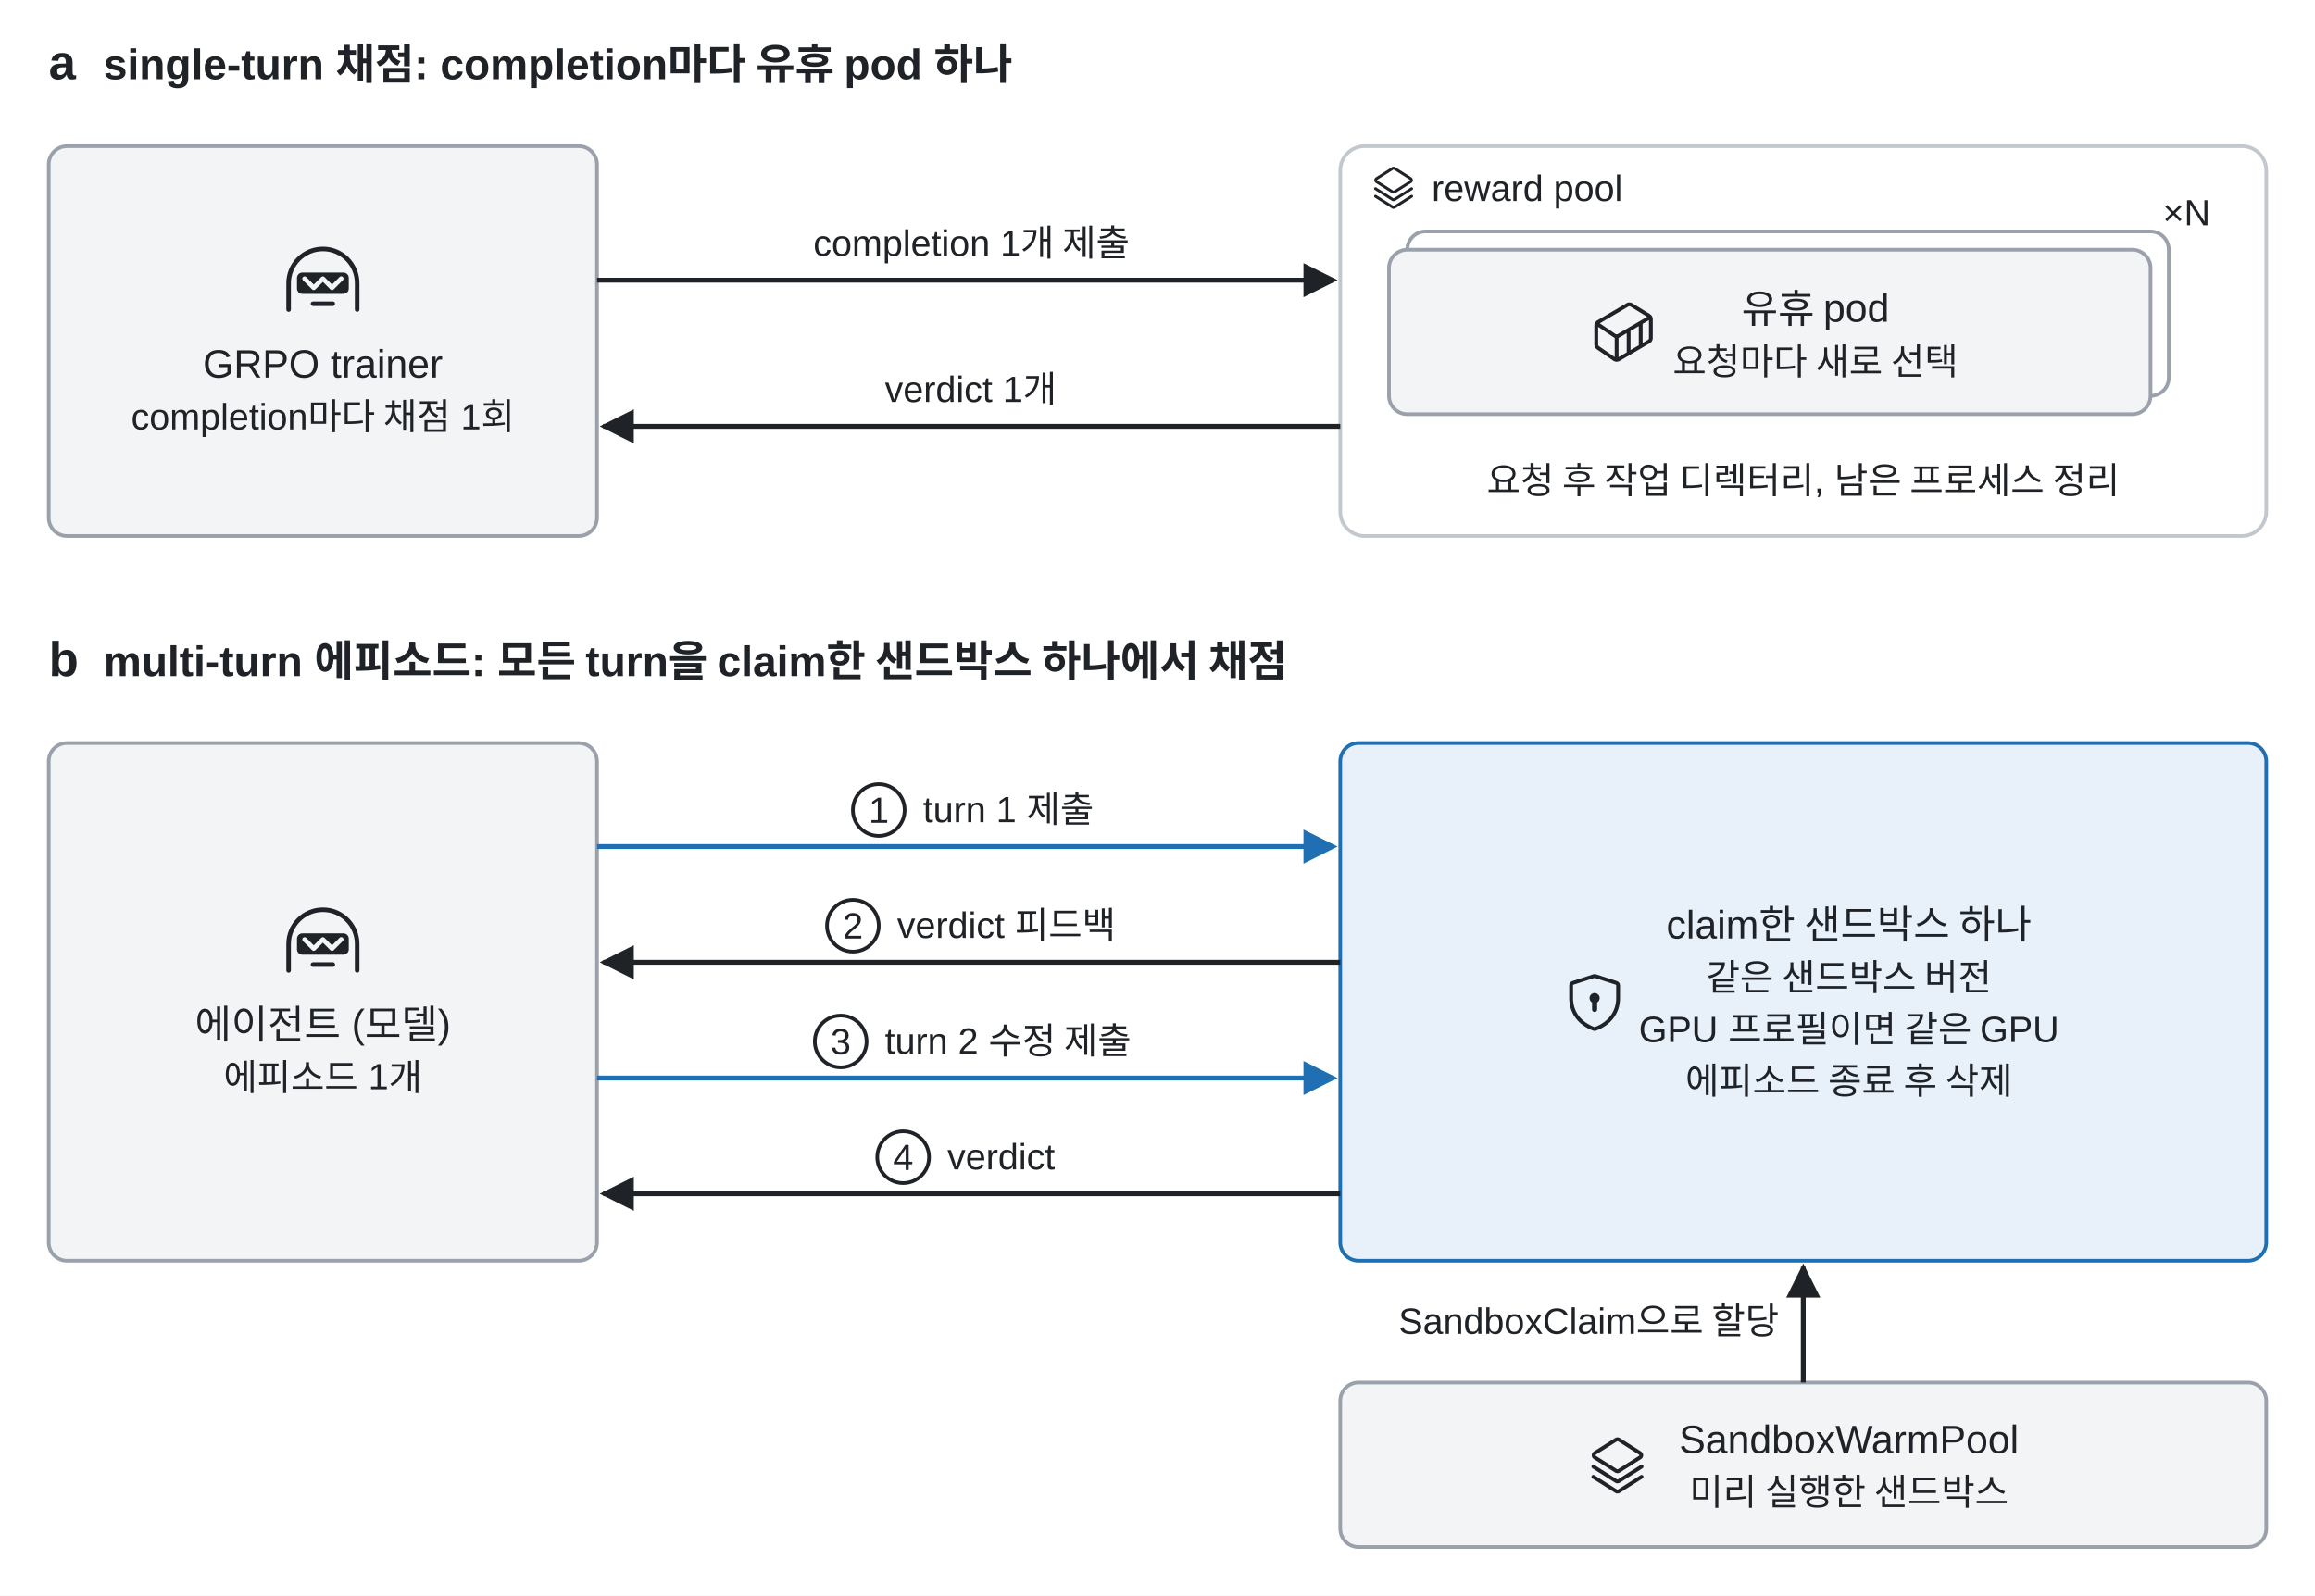
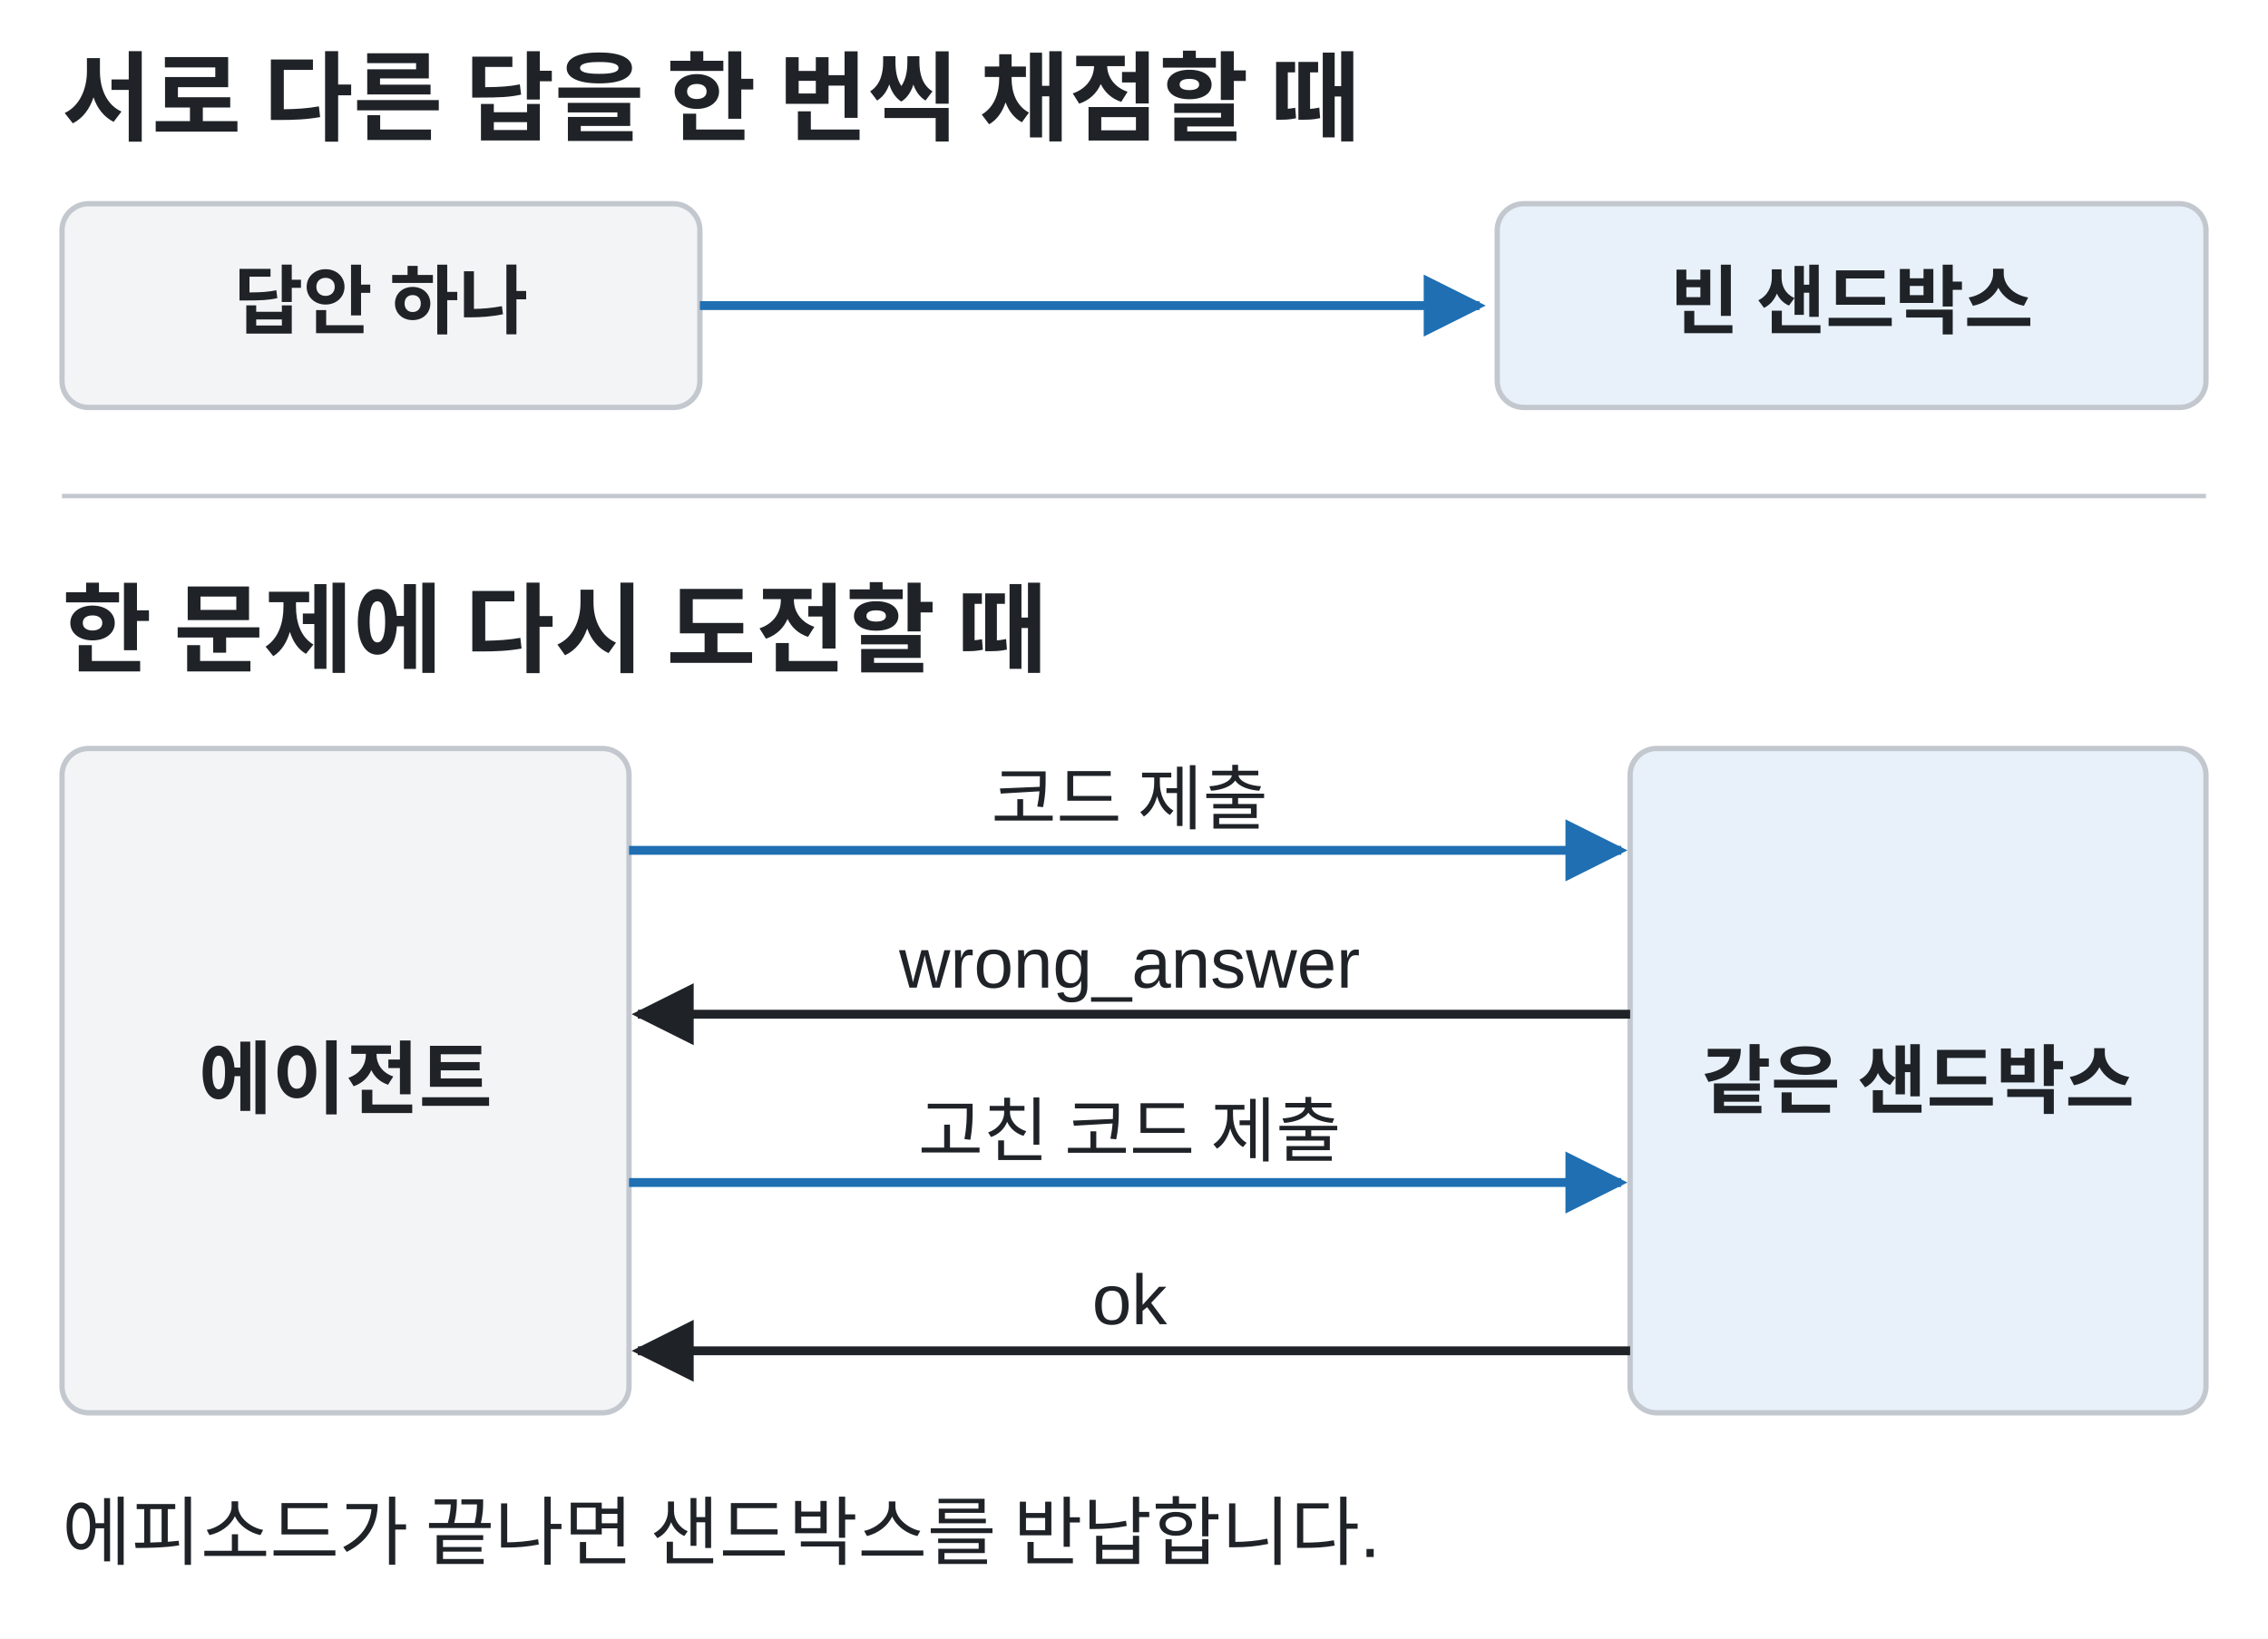
- <svg xmlns="http://www.w3.org/2000/svg" width="760px" height="524px" viewBox="0 0 760 524" font-family="Pretendard, 'Apple SD Gothic Neo', 'Noto Sans KR', 'Malgun Gothic', Arial, sans-serif">
+ <svg xmlns="http://www.w3.org/2000/svg" width="512px" height="370px" viewBox="0 0 512 370" font-family="Pretendard, 'Apple SD Gothic Neo', 'Noto Sans KR', 'Malgun Gothic', Arial, sans-serif">
  <defs>
    <marker id="head-ink" viewBox="0 0 10 10" refX="9" refY="5" markerWidth="7" markerHeight="7" orient="auto-start-reverse">
      <path d="M0,0 L10,5 L0,10 z" fill="#1F2328" />
    </marker>
    <marker id="head-red" viewBox="0 0 10 10" refX="9" refY="5" markerWidth="7" markerHeight="7" orient="auto-start-reverse">
      <path d="M0,0 L10,5 L0,10 z" fill="#C23B32" />
    </marker>
    <marker id="head-accent" viewBox="0 0 10 10" refX="9" refY="5" markerWidth="7" markerHeight="7" orient="auto-start-reverse">
      <path d="M0,0 L10,5 L0,10 z" fill="#1F6FB2" />
    </marker>
    <marker id="head-muted" viewBox="0 0 10 10" refX="9" refY="5" markerWidth="7" markerHeight="7" orient="auto-start-reverse">
      <path d="M0,0 L10,5 L0,10 z" fill="#9AA1AB" />
    </marker>
  </defs>
  <rect width="100%" height="100%" fill="#FFFFFF" />
-   <text x="16" y="26" font-size="16" font-weight="600" fill="#1F2328" text-anchor="start">a</text>
-   <text x="34" y="26" font-size="14" font-weight="600" fill="#1F2328" text-anchor="start">single-turn 채점: completion마다 유휴 pod 하나</text>
-   <g id="n:trainer">
-     <rect x="16" y="48" width="180" height="128" rx="6" fill="#F3F4F6" stroke="#9AA1AB" stroke-width="1.2" />
-   </g>
-   <g transform="translate(94.0,80.0) scale(1.0)" fill="#1F2328">
-     <path d="M0 13C0 6.373 5.373 1 12 1s12 5.373 12 12v8.657a.75.75 0 0 1-1.5 0V13c0-5.799-4.701-10.5-10.5-10.5S1.5 7.201 1.5 13v8.657a.75.75 0 0 1-1.5 0z" />
-     <path d="M8 19.75a.75.75 0 0 1 .75-.75h6.5a.75.75 0 0 1 0 1.5h-6.5a.75.75 0 0 1-.75-.75M5.25 9.5h13.5c.966 0 1.75.784 1.75 1.75v3.5a1.75 1.75 0 0 1-1.75 1.75H5.25a1.75 1.75 0 0 1-1.75-1.75v-3.5c0-.966.784-1.75 1.75-1.75m.22 1.47a.75.75 0 0 0 0 1.06l3 3a.75.75 0 0 0 1.06 0L12 12.56l2.47 2.47a.75.75 0 0 0 1.06 0l3-3a.749.749 0 0 0-.326-1.275.75.75 0 0 0-.734.215L15 13.44l-2.47-2.47a.75.75 0 0 0-1.06 0L9 13.44l-2.47-2.47a.75.75 0 0 0-1.06 0" />
-   </g>
-   <text x="106.0" y="124.0" font-size="13" fill="#1F2328" text-anchor="middle">GRPO trainer</text>
-   <text x="106.0" y="141.0" font-size="12" fill="#1F2328" text-anchor="middle">completion마다 채점 1회</text>
-   <rect x="440" y="48" width="304" height="128" rx="8" fill="none" stroke="#C3C8CF" stroke-width="1.2" />
-   <g transform="translate(450,54) scale(0.625)" fill="#1F2328">
-     <path d="M11.063 1.456a1.75 1.75 0 0 1 1.874 0l8.383 5.316a1.75 1.75 0 0 1 0 2.956l-8.383 5.316a1.75 1.75 0 0 1-1.874 0L2.68 9.728a1.75 1.75 0 0 1 0-2.956Zm1.071 1.267a.25.25 0 0 0-.268 0L3.483 8.039a.25.25 0 0 0 0 .422l8.383 5.316a.25.25 0 0 0 .268 0l8.383-5.316a.25.25 0 0 0 0-.422Z" />
-     <path d="M1.867 12.324a.75.75 0 0 1 1.035-.232l8.964 5.685a.25.25 0 0 0 .268 0l8.964-5.685a.75.75 0 0 1 .804 1.267l-8.965 5.685a1.75 1.75 0 0 1-1.874 0l-8.965-5.685a.75.75 0 0 1-.231-1.035" />
-     <path d="M1.867 16.324a.75.75 0 0 1 1.035-.232l8.964 5.685a.25.25 0 0 0 .268 0l8.964-5.685a.75.75 0 0 1 .804 1.267l-8.965 5.685a1.75 1.75 0 0 1-1.874 0l-8.965-5.685a.75.75 0 0 1-.231-1.035" />
-   </g>
-   <text x="470" y="66" font-size="12" fill="#1F2328" text-anchor="start">reward pool</text>
-   <rect x="462" y="76" width="250" height="54" rx="6" fill="#FFFFFF" stroke="#9AA1AB" stroke-width="1.2" />
-   <g id="n:pod">
-     <rect x="456" y="82" width="250" height="54" rx="6" fill="#F3F4F6" stroke="#9AA1AB" stroke-width="1.2" />
-   </g>
-   <g transform="translate(523.0,99.0) scale(0.8333333)" fill="#1F2328">
-     <path d="M13.152.682a2.25 2.25 0 0 1 2.269 0l.007.004 6.957 4.276a2.28 2.28 0 0 1 1.126 1.964v7.516c0 .81-.432 1.56-1.133 1.968l-.002.001-11.964 7.037-.004.003c-.706.41-1.578.41-2.284 0l-.026-.015-6.503-4.502a2.27 2.27 0 0 1-1.096-1.943V9.438c0-.392.1-.77.284-1.1l.003-.006.014-.026c.197-.342.48-.627.82-.827h.002L13.152.681Zm.757 1.295h-.001L2.648 8.616l6.248 4.247a.78.78 0 0 0 .758-.01h.001l11.633-6.804-6.629-4.074a.75.75 0 0 0-.75.003ZM8.517 14.33a2.3 2.3 0 0 1-.393-.18l-.023-.014-6.102-4.147v7.003c0 .275.145.528.379.664l.025.014 6.114 4.232zM18 9.709l-3.25 1.9v7.548L18 17.245Zm-7.59 4.438-.002.002a2.3 2.3 0 0 1-.391.18v7.612l3.233-1.902v-7.552Zm9.09-5.316v7.532l2.124-1.25a.78.78 0 0 0 .387-.671V7.363Z" />
-   </g>
-   <text x="596.0" y="106.0" font-size="13" fill="#1F2328" text-anchor="middle">유휴 pod</text>
-   <text x="596.0" y="123.0" font-size="12" fill="#1F2328" text-anchor="middle">요청마다 새로 선택</text>
-   <text x="710" y="74" font-size="12" fill="#1F2328" text-anchor="start">×N</text>
-   <text x="592.0" y="162" font-size="12" fill="#1F2328" text-anchor="middle">요청 후 작업 디렉터리, 남은 프로세스 정리</text>
-   <path d="M196,92 L438,92" fill="none" stroke="#1F2328" stroke-width="1.6" marker-end="url(#head-ink)" />
-   <text x="267.0" y="84" font-size="12" fill="#1F2328" text-anchor="start">completion 1개 제출</text>
-   <path d="M440,140 L198,140" fill="none" stroke="#1F2328" stroke-width="1.6" marker-end="url(#head-ink)" />
-   <text x="290.5" y="132" font-size="12" fill="#1F2328" text-anchor="start">verdict 1개</text>
-   <text x="16" y="222" font-size="16" font-weight="600" fill="#1F2328" text-anchor="start">b</text>
-   <text x="34" y="222" font-size="14" font-weight="600" fill="#1F2328" text-anchor="start">multi-turn 에피소드: 모든 turn을 claim한 샌드박스 하나에서 채점</text>
-   <g id="n:agent">
-     <rect x="16" y="244" width="180" height="170" rx="6" fill="#F3F4F6" stroke="#9AA1AB" stroke-width="1.2" />
-   </g>
-   <g transform="translate(94.0,297.0) scale(1.0)" fill="#1F2328">
-     <path d="M0 13C0 6.373 5.373 1 12 1s12 5.373 12 12v8.657a.75.75 0 0 1-1.5 0V13c0-5.799-4.701-10.5-10.5-10.5S1.5 7.201 1.5 13v8.657a.75.75 0 0 1-1.5 0z" />
-     <path d="M8 19.75a.75.75 0 0 1 .75-.75h6.5a.75.75 0 0 1 0 1.5h-6.5a.75.75 0 0 1-.75-.75M5.25 9.5h13.5c.966 0 1.75.784 1.75 1.75v3.5a1.75 1.75 0 0 1-1.75 1.75H5.25a1.75 1.75 0 0 1-1.75-1.75v-3.5c0-.966.784-1.75 1.75-1.75m.22 1.47a.75.75 0 0 0 0 1.06l3 3a.75.75 0 0 0 1.06 0L12 12.56l2.47 2.47a.75.75 0 0 0 1.06 0l3-3a.749.749 0 0 0-.326-1.275.75.75 0 0 0-.734.215L15 13.44l-2.47-2.47a.75.75 0 0 0-1.06 0L9 13.44l-2.47-2.47a.75.75 0 0 0-1.06 0" />
-   </g>
-   <text x="106.0" y="341.0" font-size="13" fill="#1F2328" text-anchor="middle">에이전트 (모델)</text>
-   <text x="106.0" y="358.0" font-size="12" fill="#1F2328" text-anchor="middle">에피소드 1개</text>
-   <g id="n:claimed">
-     <rect x="440" y="244" width="304" height="170" rx="6" fill="#E8F1FA" stroke="#1F6FB2" stroke-width="1.2" />
-   </g>
-   <g transform="translate(513.5,319.0) scale(0.8333333)" fill="#1F2328">
-     <path d="M11.46 1.137a1.75 1.75 0 0 1 1.08 0l8.25 2.675A1.75 1.75 0 0 1 22 5.476V10.5c0 6.19-3.77 10.705-9.401 12.83a1.7 1.7 0 0 1-1.198 0C5.771 21.204 2 16.69 2 10.5V5.476c0-.76.49-1.43 1.21-1.664Zm.617 1.426a.25.25 0 0 0-.154 0L3.673 5.24a.25.25 0 0 0-.173.237V10.5c0 5.461 3.28 9.483 8.43 11.426a.2.2 0 0 0 .14 0c5.15-1.943 8.43-5.965 8.43-11.426V5.476a.25.25 0 0 0-.173-.237ZM13 12.232V15a1 1 0 0 1-2 0v-2.768a2 2 0 1 1 2 0" />
-   </g>
-   <text x="607.0" y="308.18" font-size="13" fill="#1F2328" text-anchor="middle">claim한 샌드박스 하나</text>
-   <text x="607.0" y="325.18" font-size="12" fill="#1F2328" text-anchor="middle">같은 샌드박스 버전</text>
-   <text x="607.0" y="342.18" font-size="12" fill="#1F2328" text-anchor="middle">GPU 프로필이면 같은 GPU</text>
-   <text x="607.0" y="359.18" font-size="12" fill="#1F2328" text-anchor="middle">에피소드 종료 후 삭제</text>
-   <path d="M196,278 L438,278" fill="none" stroke="#1F6FB2" stroke-width="1.6" marker-end="url(#head-accent)" />
-   <circle cx="288.5" cy="266" r="8.5" fill="#FFFFFF" stroke="#1F2328" stroke-width="1.2" />
-   <text x="288.5" y="270.2" font-size="12" fill="#1F2328" text-anchor="middle">1</text>
-   <text x="303.0" y="270" font-size="12" fill="#1F2328" text-anchor="start">turn 1 제출</text>
-   <path d="M440,316 L198,316" fill="none" stroke="#1F2328" stroke-width="1.6" marker-end="url(#head-ink)" />
-   <circle cx="280.0" cy="304" r="8.5" fill="#FFFFFF" stroke="#1F2328" stroke-width="1.2" />
-   <text x="280.0" y="308.2" font-size="12" fill="#1F2328" text-anchor="middle">2</text>
-   <text x="294.5" y="308" font-size="12" fill="#1F2328" text-anchor="start">verdict 피드백</text>
-   <path d="M196,354 L438,354" fill="none" stroke="#1F6FB2" stroke-width="1.6" marker-end="url(#head-accent)" />
-   <circle cx="276.0" cy="342" r="8.5" fill="#FFFFFF" stroke="#1F2328" stroke-width="1.2" />
-   <text x="276.0" y="346.2" font-size="12" fill="#1F2328" text-anchor="middle">3</text>
-   <text x="290.5" y="346" font-size="12" fill="#1F2328" text-anchor="start">turn 2 수정 제출</text>
-   <path d="M440,392 L198,392" fill="none" stroke="#1F2328" stroke-width="1.6" marker-end="url(#head-ink)" />
-   <circle cx="296.5" cy="380" r="8.5" fill="#FFFFFF" stroke="#1F2328" stroke-width="1.2" />
-   <text x="296.5" y="384.2" font-size="12" fill="#1F2328" text-anchor="middle">4</text>
-   <text x="311.0" y="384" font-size="12" fill="#1F2328" text-anchor="start">verdict</text>
-   <g id="n:warm">
-     <rect x="440" y="454" width="304" height="54" rx="6" fill="#F3F4F6" stroke="#9AA1AB" stroke-width="1.2" />
-   </g>
-   <g transform="translate(521.0,471.0) scale(0.8333333)" fill="#1F2328">
-     <path d="M11.063 1.456a1.75 1.75 0 0 1 1.874 0l8.383 5.316a1.75 1.75 0 0 1 0 2.956l-8.383 5.316a1.75 1.75 0 0 1-1.874 0L2.68 9.728a1.75 1.75 0 0 1 0-2.956Zm1.071 1.267a.25.25 0 0 0-.268 0L3.483 8.039a.25.25 0 0 0 0 .422l8.383 5.316a.25.25 0 0 0 .268 0l8.383-5.316a.25.25 0 0 0 0-.422Z" />
-     <path d="M1.867 12.324a.75.75 0 0 1 1.035-.232l8.964 5.685a.25.25 0 0 0 .268 0l8.964-5.685a.75.75 0 0 1 .804 1.267l-8.965 5.685a1.75 1.75 0 0 1-1.874 0l-8.965-5.685a.75.75 0 0 1-.231-1.035" />
-     <path d="M1.867 16.324a.75.75 0 0 1 1.035-.232l8.964 5.685a.25.25 0 0 0 .268 0l8.964-5.685a.75.75 0 0 1 .804 1.267l-8.965 5.685a1.75 1.75 0 0 1-1.874 0l-8.965-5.685a.75.75 0 0 1-.231-1.035" />
-   </g>
-   <text x="607.0" y="477.18" font-size="13" fill="#1F2328" text-anchor="middle">SandboxWarmPool</text>
-   <text x="607.0" y="494.18" font-size="12" fill="#1F2328" text-anchor="middle">미리 실행한 샌드박스</text>
-   <path d="M592.0,454 L592.0,416" fill="none" stroke="#1F2328" stroke-width="1.6" marker-end="url(#head-ink)" />
-   <text x="584.0" y="438.0" font-size="12" fill="#1F2328" text-anchor="end">SandboxClaim으로 할당</text>
+   <text x="14" y="30" font-size="22" font-weight="600" fill="#1F2328" text-anchor="start">서로 다른 답을 한 번씩 채점할 때</text>
+   <rect x="14" y="46" width="144" height="46" rx="6" fill="#F3F4F6" stroke="#C3C8CF" stroke-width="1.2" />
+   <text x="86.0" y="74" font-size="17" font-weight="600" fill="#1F2328" text-anchor="middle">답안 하나</text>
+   <path d="M158,69 L334,69" fill="none" stroke="#1F6FB2" stroke-width="2" marker-end="url(#head-accent)" />
+   <rect x="338" y="46" width="160" height="46" rx="6" fill="#E8F1FA" stroke="#C3C8CF" stroke-width="1.2" />
+   <text x="418.0" y="74" font-size="17" font-weight="600" fill="#1F2328" text-anchor="middle">빈 샌드박스</text>
+   <path d="M14,112 L498,112" fill="none" stroke="#C3C8CF" stroke-width="1" />
+   <text x="14" y="150" font-size="22" font-weight="600" fill="#1F2328" text-anchor="start">한 문제에 다시 도전할 때</text>
+   <rect x="14" y="169" width="128" height="150" rx="6" fill="#F3F4F6" stroke="#C3C8CF" stroke-width="1.2" />
+   <rect x="368" y="169" width="130" height="150" rx="6" fill="#E8F1FA" stroke="#C3C8CF" stroke-width="1.2" />
+   <text x="78" y="250" font-size="18" font-weight="600" fill="#1F2328" text-anchor="middle">에이전트</text>
+   <text x="433" y="250" font-size="17" font-weight="600" fill="#1F2328" text-anchor="middle">같은 샌드박스</text>
+   <path d="M142,192 L366,192" fill="none" stroke="#1F6FB2" stroke-width="2" marker-end="url(#head-accent)" />
+   <text x="255" y="186" font-size="16" fill="#1F2328" text-anchor="middle">코드 제출</text>
+   <path d="M368,229 L144,229" fill="none" stroke="#1F2328" stroke-width="2" marker-end="url(#head-ink)" />
+   <text x="255" y="223" font-size="16" fill="#1F2328" text-anchor="middle">wrong_answer</text>
+   <path d="M142,267 L366,267" fill="none" stroke="#1F6FB2" stroke-width="2" marker-end="url(#head-accent)" />
+   <text x="255" y="261" font-size="16" fill="#1F2328" text-anchor="middle">고친 코드 제출</text>
+   <path d="M368,305 L144,305" fill="none" stroke="#1F2328" stroke-width="2" marker-end="url(#head-ink)" />
+   <text x="255" y="299" font-size="16" fill="#1F2328" text-anchor="middle">ok</text>
+   <text x="14" y="352" font-size="17" fill="#1F2328" text-anchor="start">에피소드가 끝나면 샌드박스를 반납합니다.</text>
</svg>
